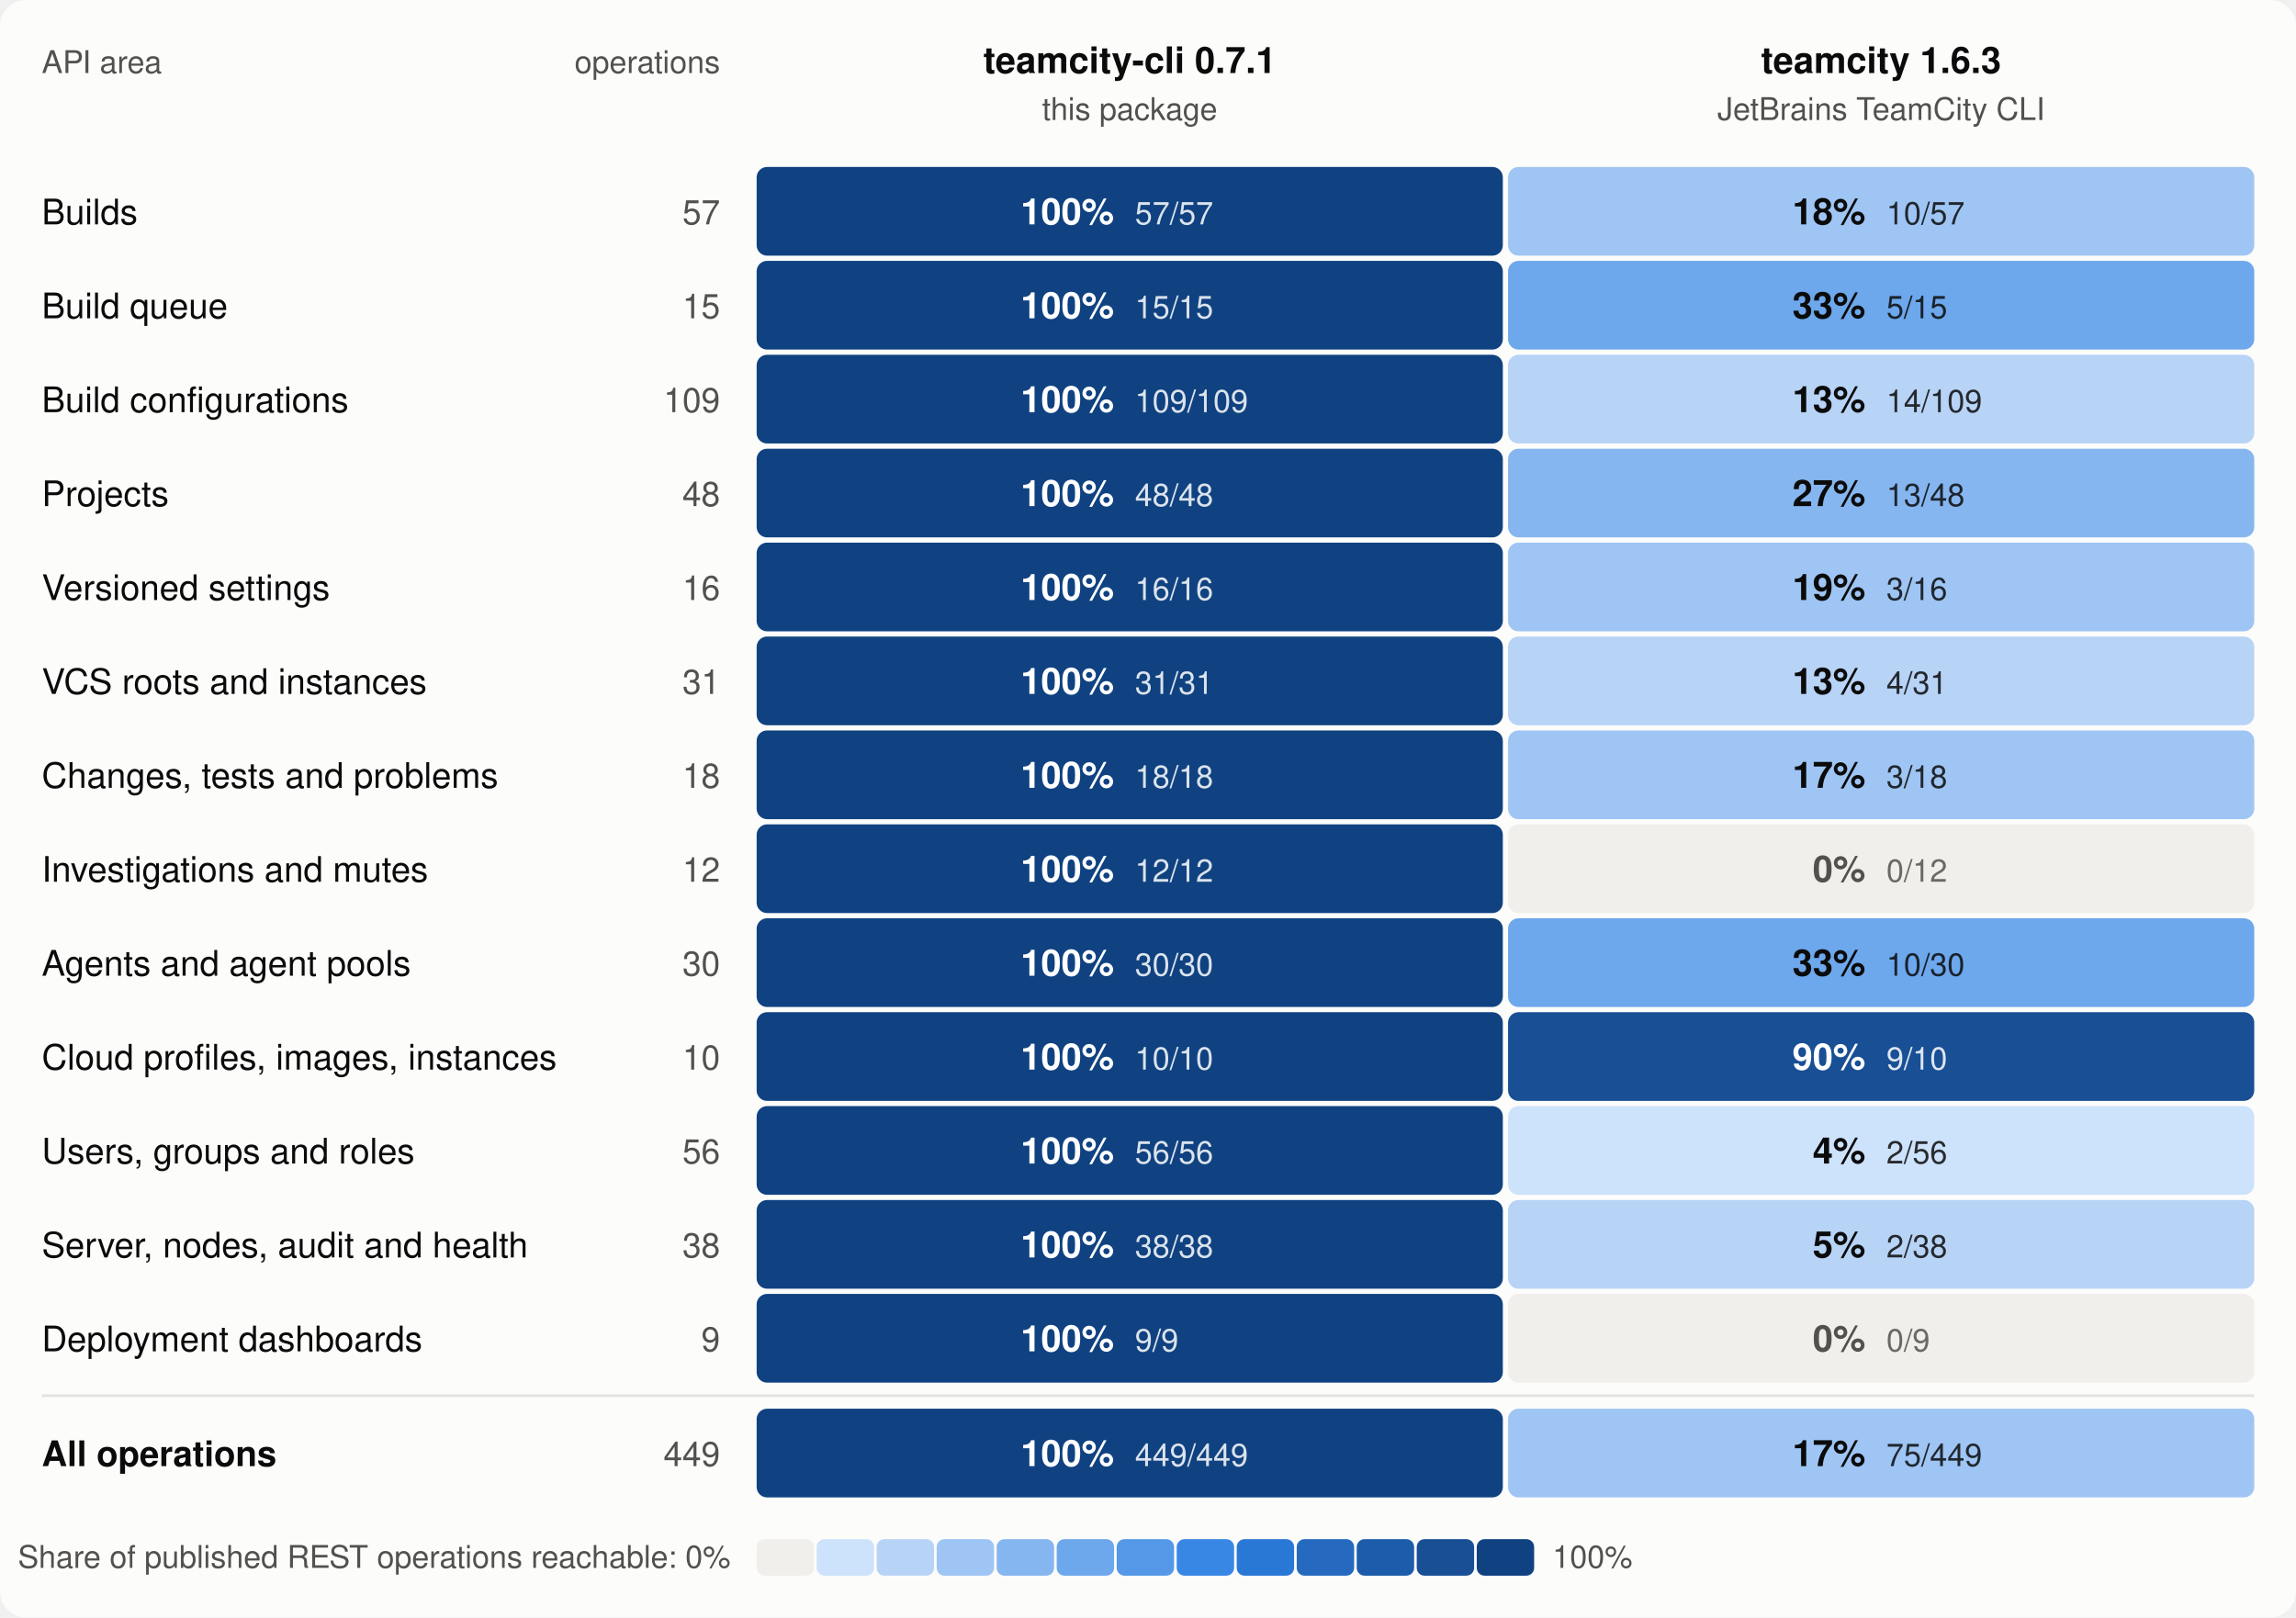
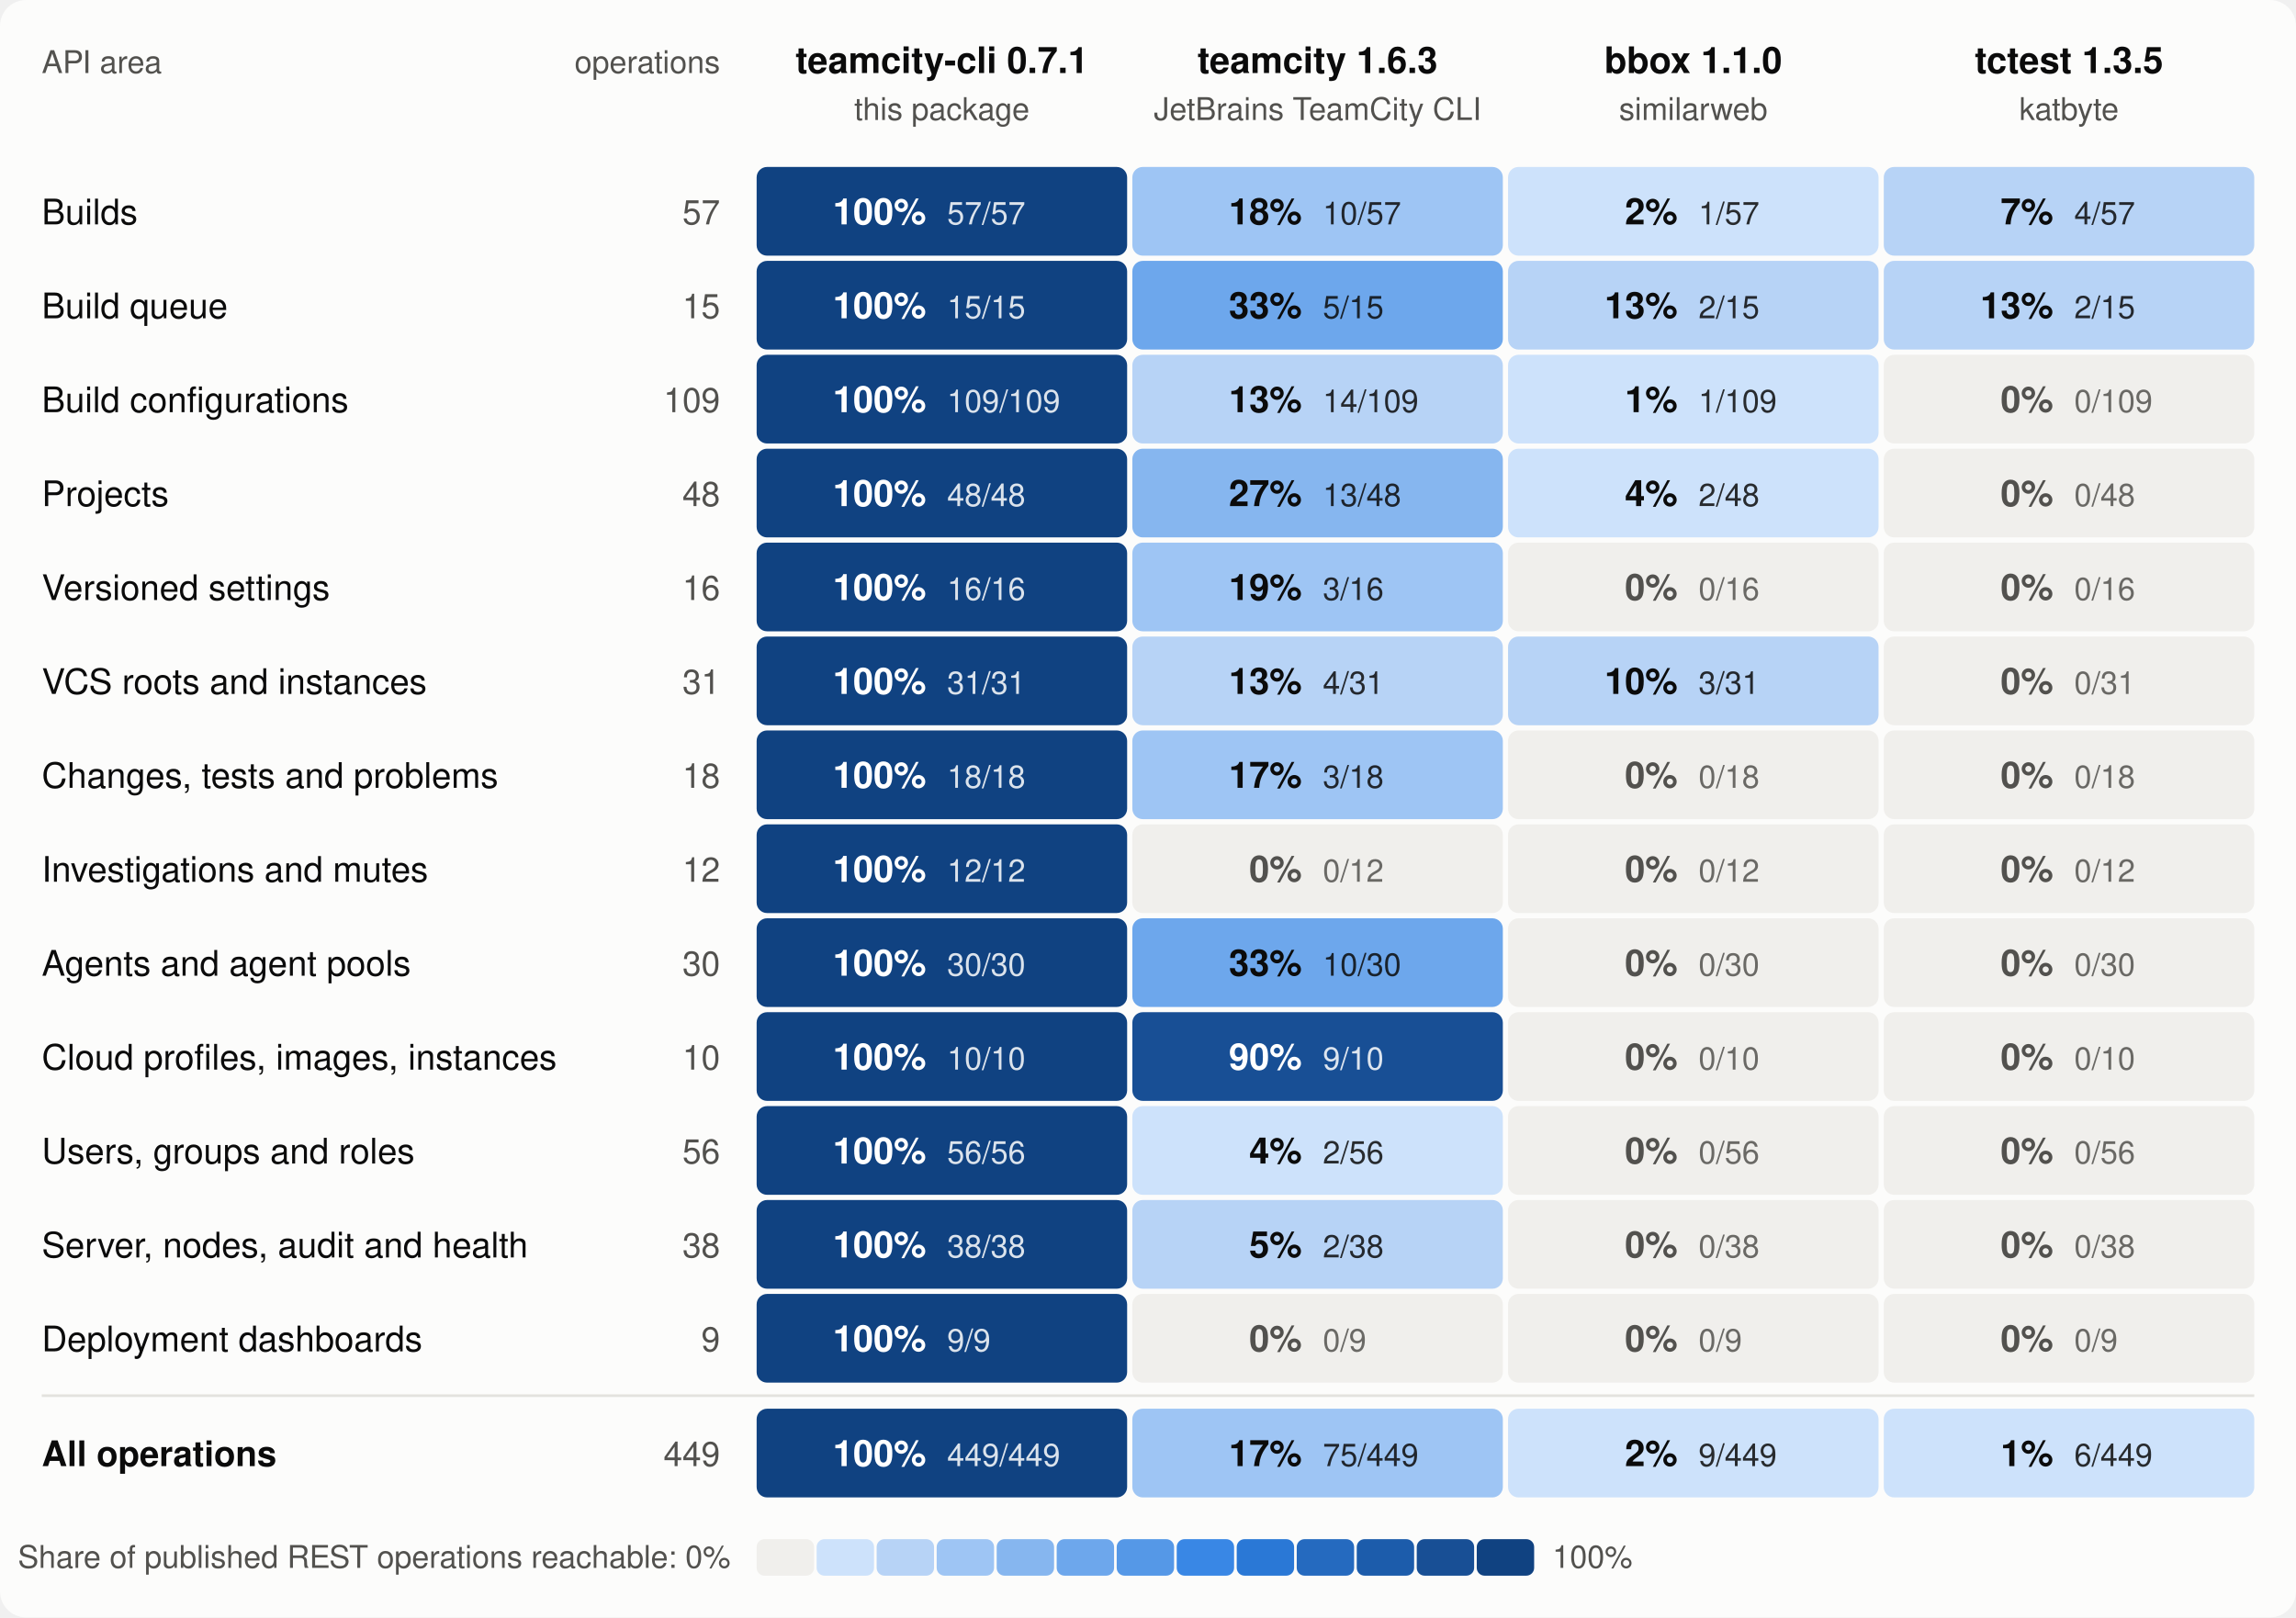
- <svg xmlns="http://www.w3.org/2000/svg" viewBox="0 0 880 620" width="880" height="620" font-family="-apple-system,BlinkMacSystemFont,'Segoe UI',Helvetica,Arial,sans-serif" role="img" aria-label="REST API coverage matrix: teamcity-cli 0.7.1 reaches 449 of 449 operations, the JetBrains teamcity 1.6.3 reaches 75 through dedicated commands">
+ <svg xmlns="http://www.w3.org/2000/svg" viewBox="0 0 880 620" width="880" height="620" font-family="-apple-system,BlinkMacSystemFont,'Segoe UI',Helvetica,Arial,sans-serif" role="img" aria-label="REST API coverage matrix: teamcity-cli 0.7.1 reaches 449 of 449 operations, the JetBrains teamcity 1.6.3 reaches 75 through dedicated commands, bbox 1.1.0 reaches 9 and tctest 1.3.5 reaches 6">
  <rect width="880" height="620" rx="10" fill="#fcfcfb" />
-   <text x="433" y="28" text-anchor="middle" font-size="14" font-weight="600" fill="#0b0b0b">teamcity-cli 0.7.1</text>
-   <text x="433" y="46" text-anchor="middle" font-size="12" fill="#52514e">this package</text>
-   <text x="721" y="28" text-anchor="middle" font-size="14" font-weight="600" fill="#0b0b0b">teamcity 1.6.3</text>
-   <text x="721" y="46" text-anchor="middle" font-size="12" fill="#52514e">JetBrains TeamCity CLI</text>
+   <text x="361" y="28" text-anchor="middle" font-size="14" font-weight="600" fill="#0b0b0b">teamcity-cli 0.7.1</text>
+   <text x="361" y="46" text-anchor="middle" font-size="12" fill="#52514e">this package</text>
+   <text x="505" y="28" text-anchor="middle" font-size="14" font-weight="600" fill="#0b0b0b">teamcity 1.6.3</text>
+   <text x="505" y="46" text-anchor="middle" font-size="12" fill="#52514e">JetBrains TeamCity CLI</text>
+   <text x="649" y="28" text-anchor="middle" font-size="14" font-weight="600" fill="#0b0b0b">bbox 1.1.0</text>
+   <text x="649" y="46" text-anchor="middle" font-size="12" fill="#52514e">similarweb</text>
+   <text x="793" y="28" text-anchor="middle" font-size="14" font-weight="600" fill="#0b0b0b">tctest 1.3.5</text>
+   <text x="793" y="46" text-anchor="middle" font-size="12" fill="#52514e">katbyte</text>
  <text x="16" y="28" font-size="12" fill="#52514e">API area</text>
  <text x="276" y="28" text-anchor="end" font-size="12" fill="#52514e">operations</text>
  <text x="16" y="86" font-size="13.5" fill="#0b0b0b">Builds</text>
  <text x="276" y="86" text-anchor="end" font-size="13" fill="#52514e">57</text>
-   <rect x="290" y="64" width="286" height="34" rx="4" fill="#104281" />
-   <text x="427" y="86" text-anchor="end" font-size="14" font-weight="600" fill="#ffffff">100%</text>
-   <text x="435" y="86" font-size="12" fill="#ffffff" opacity="0.85">57/57</text>
-   <rect x="578" y="64" width="286" height="34" rx="4" fill="#9ec5f4" />
-   <text x="715" y="86" text-anchor="end" font-size="14" font-weight="600" fill="#0b0b0b">18%</text>
-   <text x="723" y="86" font-size="12" fill="#0b0b0b" opacity="0.85">10/57</text>
+   <rect x="290" y="64" width="142" height="34" rx="4" fill="#104281" />
+   <text x="355" y="86" text-anchor="end" font-size="14" font-weight="600" fill="#ffffff">100%</text>
+   <text x="363" y="86" font-size="12" fill="#ffffff" opacity="0.85">57/57</text>
+   <rect x="434" y="64" width="142" height="34" rx="4" fill="#9ec5f4" />
+   <text x="499" y="86" text-anchor="end" font-size="14" font-weight="600" fill="#0b0b0b">18%</text>
+   <text x="507" y="86" font-size="12" fill="#0b0b0b" opacity="0.85">10/57</text>
+   <rect x="578" y="64" width="142" height="34" rx="4" fill="#cde2fb" />
+   <text x="643" y="86" text-anchor="end" font-size="14" font-weight="600" fill="#0b0b0b">2%</text>
+   <text x="651" y="86" font-size="12" fill="#0b0b0b" opacity="0.85">1/57</text>
+   <rect x="722" y="64" width="142" height="34" rx="4" fill="#b7d3f6" />
+   <text x="787" y="86" text-anchor="end" font-size="14" font-weight="600" fill="#0b0b0b">7%</text>
+   <text x="795" y="86" font-size="12" fill="#0b0b0b" opacity="0.85">4/57</text>
  <text x="16" y="122" font-size="13.5" fill="#0b0b0b">Build queue</text>
  <text x="276" y="122" text-anchor="end" font-size="13" fill="#52514e">15</text>
-   <rect x="290" y="100" width="286" height="34" rx="4" fill="#104281" />
-   <text x="427" y="122" text-anchor="end" font-size="14" font-weight="600" fill="#ffffff">100%</text>
-   <text x="435" y="122" font-size="12" fill="#ffffff" opacity="0.85">15/15</text>
-   <rect x="578" y="100" width="286" height="34" rx="4" fill="#6da7ec" />
-   <text x="715" y="122" text-anchor="end" font-size="14" font-weight="600" fill="#0b0b0b">33%</text>
-   <text x="723" y="122" font-size="12" fill="#0b0b0b" opacity="0.85">5/15</text>
+   <rect x="290" y="100" width="142" height="34" rx="4" fill="#104281" />
+   <text x="355" y="122" text-anchor="end" font-size="14" font-weight="600" fill="#ffffff">100%</text>
+   <text x="363" y="122" font-size="12" fill="#ffffff" opacity="0.85">15/15</text>
+   <rect x="434" y="100" width="142" height="34" rx="4" fill="#6da7ec" />
+   <text x="499" y="122" text-anchor="end" font-size="14" font-weight="600" fill="#0b0b0b">33%</text>
+   <text x="507" y="122" font-size="12" fill="#0b0b0b" opacity="0.85">5/15</text>
+   <rect x="578" y="100" width="142" height="34" rx="4" fill="#b7d3f6" />
+   <text x="643" y="122" text-anchor="end" font-size="14" font-weight="600" fill="#0b0b0b">13%</text>
+   <text x="651" y="122" font-size="12" fill="#0b0b0b" opacity="0.85">2/15</text>
+   <rect x="722" y="100" width="142" height="34" rx="4" fill="#b7d3f6" />
+   <text x="787" y="122" text-anchor="end" font-size="14" font-weight="600" fill="#0b0b0b">13%</text>
+   <text x="795" y="122" font-size="12" fill="#0b0b0b" opacity="0.85">2/15</text>
  <text x="16" y="158" font-size="13.5" fill="#0b0b0b">Build configurations</text>
  <text x="276" y="158" text-anchor="end" font-size="13" fill="#52514e">109</text>
-   <rect x="290" y="136" width="286" height="34" rx="4" fill="#104281" />
-   <text x="427" y="158" text-anchor="end" font-size="14" font-weight="600" fill="#ffffff">100%</text>
-   <text x="435" y="158" font-size="12" fill="#ffffff" opacity="0.85">109/109</text>
-   <rect x="578" y="136" width="286" height="34" rx="4" fill="#b7d3f6" />
-   <text x="715" y="158" text-anchor="end" font-size="14" font-weight="600" fill="#0b0b0b">13%</text>
-   <text x="723" y="158" font-size="12" fill="#0b0b0b" opacity="0.85">14/109</text>
+   <rect x="290" y="136" width="142" height="34" rx="4" fill="#104281" />
+   <text x="355" y="158" text-anchor="end" font-size="14" font-weight="600" fill="#ffffff">100%</text>
+   <text x="363" y="158" font-size="12" fill="#ffffff" opacity="0.85">109/109</text>
+   <rect x="434" y="136" width="142" height="34" rx="4" fill="#b7d3f6" />
+   <text x="499" y="158" text-anchor="end" font-size="14" font-weight="600" fill="#0b0b0b">13%</text>
+   <text x="507" y="158" font-size="12" fill="#0b0b0b" opacity="0.85">14/109</text>
+   <rect x="578" y="136" width="142" height="34" rx="4" fill="#cde2fb" />
+   <text x="643" y="158" text-anchor="end" font-size="14" font-weight="600" fill="#0b0b0b">1%</text>
+   <text x="651" y="158" font-size="12" fill="#0b0b0b" opacity="0.85">1/109</text>
+   <rect x="722" y="136" width="142" height="34" rx="4" fill="#f0efec" />
+   <text x="787" y="158" text-anchor="end" font-size="14" font-weight="600" fill="#52514e">0%</text>
+   <text x="795" y="158" font-size="12" fill="#52514e" opacity="0.85">0/109</text>
  <text x="16" y="194" font-size="13.5" fill="#0b0b0b">Projects</text>
  <text x="276" y="194" text-anchor="end" font-size="13" fill="#52514e">48</text>
-   <rect x="290" y="172" width="286" height="34" rx="4" fill="#104281" />
-   <text x="427" y="194" text-anchor="end" font-size="14" font-weight="600" fill="#ffffff">100%</text>
-   <text x="435" y="194" font-size="12" fill="#ffffff" opacity="0.85">48/48</text>
-   <rect x="578" y="172" width="286" height="34" rx="4" fill="#86b6ef" />
-   <text x="715" y="194" text-anchor="end" font-size="14" font-weight="600" fill="#0b0b0b">27%</text>
-   <text x="723" y="194" font-size="12" fill="#0b0b0b" opacity="0.85">13/48</text>
+   <rect x="290" y="172" width="142" height="34" rx="4" fill="#104281" />
+   <text x="355" y="194" text-anchor="end" font-size="14" font-weight="600" fill="#ffffff">100%</text>
+   <text x="363" y="194" font-size="12" fill="#ffffff" opacity="0.85">48/48</text>
+   <rect x="434" y="172" width="142" height="34" rx="4" fill="#86b6ef" />
+   <text x="499" y="194" text-anchor="end" font-size="14" font-weight="600" fill="#0b0b0b">27%</text>
+   <text x="507" y="194" font-size="12" fill="#0b0b0b" opacity="0.85">13/48</text>
+   <rect x="578" y="172" width="142" height="34" rx="4" fill="#cde2fb" />
+   <text x="643" y="194" text-anchor="end" font-size="14" font-weight="600" fill="#0b0b0b">4%</text>
+   <text x="651" y="194" font-size="12" fill="#0b0b0b" opacity="0.85">2/48</text>
+   <rect x="722" y="172" width="142" height="34" rx="4" fill="#f0efec" />
+   <text x="787" y="194" text-anchor="end" font-size="14" font-weight="600" fill="#52514e">0%</text>
+   <text x="795" y="194" font-size="12" fill="#52514e" opacity="0.85">0/48</text>
  <text x="16" y="230" font-size="13.5" fill="#0b0b0b">Versioned settings</text>
  <text x="276" y="230" text-anchor="end" font-size="13" fill="#52514e">16</text>
-   <rect x="290" y="208" width="286" height="34" rx="4" fill="#104281" />
-   <text x="427" y="230" text-anchor="end" font-size="14" font-weight="600" fill="#ffffff">100%</text>
-   <text x="435" y="230" font-size="12" fill="#ffffff" opacity="0.85">16/16</text>
-   <rect x="578" y="208" width="286" height="34" rx="4" fill="#9ec5f4" />
-   <text x="715" y="230" text-anchor="end" font-size="14" font-weight="600" fill="#0b0b0b">19%</text>
-   <text x="723" y="230" font-size="12" fill="#0b0b0b" opacity="0.85">3/16</text>
+   <rect x="290" y="208" width="142" height="34" rx="4" fill="#104281" />
+   <text x="355" y="230" text-anchor="end" font-size="14" font-weight="600" fill="#ffffff">100%</text>
+   <text x="363" y="230" font-size="12" fill="#ffffff" opacity="0.85">16/16</text>
+   <rect x="434" y="208" width="142" height="34" rx="4" fill="#9ec5f4" />
+   <text x="499" y="230" text-anchor="end" font-size="14" font-weight="600" fill="#0b0b0b">19%</text>
+   <text x="507" y="230" font-size="12" fill="#0b0b0b" opacity="0.85">3/16</text>
+   <rect x="578" y="208" width="142" height="34" rx="4" fill="#f0efec" />
+   <text x="643" y="230" text-anchor="end" font-size="14" font-weight="600" fill="#52514e">0%</text>
+   <text x="651" y="230" font-size="12" fill="#52514e" opacity="0.85">0/16</text>
+   <rect x="722" y="208" width="142" height="34" rx="4" fill="#f0efec" />
+   <text x="787" y="230" text-anchor="end" font-size="14" font-weight="600" fill="#52514e">0%</text>
+   <text x="795" y="230" font-size="12" fill="#52514e" opacity="0.85">0/16</text>
  <text x="16" y="266" font-size="13.5" fill="#0b0b0b">VCS roots and instances</text>
  <text x="276" y="266" text-anchor="end" font-size="13" fill="#52514e">31</text>
-   <rect x="290" y="244" width="286" height="34" rx="4" fill="#104281" />
-   <text x="427" y="266" text-anchor="end" font-size="14" font-weight="600" fill="#ffffff">100%</text>
-   <text x="435" y="266" font-size="12" fill="#ffffff" opacity="0.85">31/31</text>
-   <rect x="578" y="244" width="286" height="34" rx="4" fill="#b7d3f6" />
-   <text x="715" y="266" text-anchor="end" font-size="14" font-weight="600" fill="#0b0b0b">13%</text>
-   <text x="723" y="266" font-size="12" fill="#0b0b0b" opacity="0.85">4/31</text>
+   <rect x="290" y="244" width="142" height="34" rx="4" fill="#104281" />
+   <text x="355" y="266" text-anchor="end" font-size="14" font-weight="600" fill="#ffffff">100%</text>
+   <text x="363" y="266" font-size="12" fill="#ffffff" opacity="0.85">31/31</text>
+   <rect x="434" y="244" width="142" height="34" rx="4" fill="#b7d3f6" />
+   <text x="499" y="266" text-anchor="end" font-size="14" font-weight="600" fill="#0b0b0b">13%</text>
+   <text x="507" y="266" font-size="12" fill="#0b0b0b" opacity="0.85">4/31</text>
+   <rect x="578" y="244" width="142" height="34" rx="4" fill="#b7d3f6" />
+   <text x="643" y="266" text-anchor="end" font-size="14" font-weight="600" fill="#0b0b0b">10%</text>
+   <text x="651" y="266" font-size="12" fill="#0b0b0b" opacity="0.85">3/31</text>
+   <rect x="722" y="244" width="142" height="34" rx="4" fill="#f0efec" />
+   <text x="787" y="266" text-anchor="end" font-size="14" font-weight="600" fill="#52514e">0%</text>
+   <text x="795" y="266" font-size="12" fill="#52514e" opacity="0.85">0/31</text>
  <text x="16" y="302" font-size="13.5" fill="#0b0b0b">Changes, tests and problems</text>
  <text x="276" y="302" text-anchor="end" font-size="13" fill="#52514e">18</text>
-   <rect x="290" y="280" width="286" height="34" rx="4" fill="#104281" />
-   <text x="427" y="302" text-anchor="end" font-size="14" font-weight="600" fill="#ffffff">100%</text>
-   <text x="435" y="302" font-size="12" fill="#ffffff" opacity="0.85">18/18</text>
-   <rect x="578" y="280" width="286" height="34" rx="4" fill="#9ec5f4" />
-   <text x="715" y="302" text-anchor="end" font-size="14" font-weight="600" fill="#0b0b0b">17%</text>
-   <text x="723" y="302" font-size="12" fill="#0b0b0b" opacity="0.85">3/18</text>
+   <rect x="290" y="280" width="142" height="34" rx="4" fill="#104281" />
+   <text x="355" y="302" text-anchor="end" font-size="14" font-weight="600" fill="#ffffff">100%</text>
+   <text x="363" y="302" font-size="12" fill="#ffffff" opacity="0.85">18/18</text>
+   <rect x="434" y="280" width="142" height="34" rx="4" fill="#9ec5f4" />
+   <text x="499" y="302" text-anchor="end" font-size="14" font-weight="600" fill="#0b0b0b">17%</text>
+   <text x="507" y="302" font-size="12" fill="#0b0b0b" opacity="0.85">3/18</text>
+   <rect x="578" y="280" width="142" height="34" rx="4" fill="#f0efec" />
+   <text x="643" y="302" text-anchor="end" font-size="14" font-weight="600" fill="#52514e">0%</text>
+   <text x="651" y="302" font-size="12" fill="#52514e" opacity="0.85">0/18</text>
+   <rect x="722" y="280" width="142" height="34" rx="4" fill="#f0efec" />
+   <text x="787" y="302" text-anchor="end" font-size="14" font-weight="600" fill="#52514e">0%</text>
+   <text x="795" y="302" font-size="12" fill="#52514e" opacity="0.85">0/18</text>
  <text x="16" y="338" font-size="13.5" fill="#0b0b0b">Investigations and mutes</text>
  <text x="276" y="338" text-anchor="end" font-size="13" fill="#52514e">12</text>
-   <rect x="290" y="316" width="286" height="34" rx="4" fill="#104281" />
-   <text x="427" y="338" text-anchor="end" font-size="14" font-weight="600" fill="#ffffff">100%</text>
-   <text x="435" y="338" font-size="12" fill="#ffffff" opacity="0.85">12/12</text>
-   <rect x="578" y="316" width="286" height="34" rx="4" fill="#f0efec" />
-   <text x="715" y="338" text-anchor="end" font-size="14" font-weight="600" fill="#52514e">0%</text>
-   <text x="723" y="338" font-size="12" fill="#52514e" opacity="0.85">0/12</text>
+   <rect x="290" y="316" width="142" height="34" rx="4" fill="#104281" />
+   <text x="355" y="338" text-anchor="end" font-size="14" font-weight="600" fill="#ffffff">100%</text>
+   <text x="363" y="338" font-size="12" fill="#ffffff" opacity="0.85">12/12</text>
+   <rect x="434" y="316" width="142" height="34" rx="4" fill="#f0efec" />
+   <text x="499" y="338" text-anchor="end" font-size="14" font-weight="600" fill="#52514e">0%</text>
+   <text x="507" y="338" font-size="12" fill="#52514e" opacity="0.85">0/12</text>
+   <rect x="578" y="316" width="142" height="34" rx="4" fill="#f0efec" />
+   <text x="643" y="338" text-anchor="end" font-size="14" font-weight="600" fill="#52514e">0%</text>
+   <text x="651" y="338" font-size="12" fill="#52514e" opacity="0.85">0/12</text>
+   <rect x="722" y="316" width="142" height="34" rx="4" fill="#f0efec" />
+   <text x="787" y="338" text-anchor="end" font-size="14" font-weight="600" fill="#52514e">0%</text>
+   <text x="795" y="338" font-size="12" fill="#52514e" opacity="0.85">0/12</text>
  <text x="16" y="374" font-size="13.5" fill="#0b0b0b">Agents and agent pools</text>
  <text x="276" y="374" text-anchor="end" font-size="13" fill="#52514e">30</text>
-   <rect x="290" y="352" width="286" height="34" rx="4" fill="#104281" />
-   <text x="427" y="374" text-anchor="end" font-size="14" font-weight="600" fill="#ffffff">100%</text>
-   <text x="435" y="374" font-size="12" fill="#ffffff" opacity="0.85">30/30</text>
-   <rect x="578" y="352" width="286" height="34" rx="4" fill="#6da7ec" />
-   <text x="715" y="374" text-anchor="end" font-size="14" font-weight="600" fill="#0b0b0b">33%</text>
-   <text x="723" y="374" font-size="12" fill="#0b0b0b" opacity="0.85">10/30</text>
+   <rect x="290" y="352" width="142" height="34" rx="4" fill="#104281" />
+   <text x="355" y="374" text-anchor="end" font-size="14" font-weight="600" fill="#ffffff">100%</text>
+   <text x="363" y="374" font-size="12" fill="#ffffff" opacity="0.85">30/30</text>
+   <rect x="434" y="352" width="142" height="34" rx="4" fill="#6da7ec" />
+   <text x="499" y="374" text-anchor="end" font-size="14" font-weight="600" fill="#0b0b0b">33%</text>
+   <text x="507" y="374" font-size="12" fill="#0b0b0b" opacity="0.85">10/30</text>
+   <rect x="578" y="352" width="142" height="34" rx="4" fill="#f0efec" />
+   <text x="643" y="374" text-anchor="end" font-size="14" font-weight="600" fill="#52514e">0%</text>
+   <text x="651" y="374" font-size="12" fill="#52514e" opacity="0.85">0/30</text>
+   <rect x="722" y="352" width="142" height="34" rx="4" fill="#f0efec" />
+   <text x="787" y="374" text-anchor="end" font-size="14" font-weight="600" fill="#52514e">0%</text>
+   <text x="795" y="374" font-size="12" fill="#52514e" opacity="0.85">0/30</text>
  <text x="16" y="410" font-size="13.5" fill="#0b0b0b">Cloud profiles, images, instances</text>
  <text x="276" y="410" text-anchor="end" font-size="13" fill="#52514e">10</text>
-   <rect x="290" y="388" width="286" height="34" rx="4" fill="#104281" />
-   <text x="427" y="410" text-anchor="end" font-size="14" font-weight="600" fill="#ffffff">100%</text>
-   <text x="435" y="410" font-size="12" fill="#ffffff" opacity="0.85">10/10</text>
-   <rect x="578" y="388" width="286" height="34" rx="4" fill="#184f95" />
-   <text x="715" y="410" text-anchor="end" font-size="14" font-weight="600" fill="#ffffff">90%</text>
-   <text x="723" y="410" font-size="12" fill="#ffffff" opacity="0.85">9/10</text>
+   <rect x="290" y="388" width="142" height="34" rx="4" fill="#104281" />
+   <text x="355" y="410" text-anchor="end" font-size="14" font-weight="600" fill="#ffffff">100%</text>
+   <text x="363" y="410" font-size="12" fill="#ffffff" opacity="0.85">10/10</text>
+   <rect x="434" y="388" width="142" height="34" rx="4" fill="#184f95" />
+   <text x="499" y="410" text-anchor="end" font-size="14" font-weight="600" fill="#ffffff">90%</text>
+   <text x="507" y="410" font-size="12" fill="#ffffff" opacity="0.85">9/10</text>
+   <rect x="578" y="388" width="142" height="34" rx="4" fill="#f0efec" />
+   <text x="643" y="410" text-anchor="end" font-size="14" font-weight="600" fill="#52514e">0%</text>
+   <text x="651" y="410" font-size="12" fill="#52514e" opacity="0.85">0/10</text>
+   <rect x="722" y="388" width="142" height="34" rx="4" fill="#f0efec" />
+   <text x="787" y="410" text-anchor="end" font-size="14" font-weight="600" fill="#52514e">0%</text>
+   <text x="795" y="410" font-size="12" fill="#52514e" opacity="0.85">0/10</text>
  <text x="16" y="446" font-size="13.5" fill="#0b0b0b">Users, groups and roles</text>
  <text x="276" y="446" text-anchor="end" font-size="13" fill="#52514e">56</text>
-   <rect x="290" y="424" width="286" height="34" rx="4" fill="#104281" />
-   <text x="427" y="446" text-anchor="end" font-size="14" font-weight="600" fill="#ffffff">100%</text>
-   <text x="435" y="446" font-size="12" fill="#ffffff" opacity="0.85">56/56</text>
-   <rect x="578" y="424" width="286" height="34" rx="4" fill="#cde2fb" />
-   <text x="715" y="446" text-anchor="end" font-size="14" font-weight="600" fill="#0b0b0b">4%</text>
-   <text x="723" y="446" font-size="12" fill="#0b0b0b" opacity="0.85">2/56</text>
+   <rect x="290" y="424" width="142" height="34" rx="4" fill="#104281" />
+   <text x="355" y="446" text-anchor="end" font-size="14" font-weight="600" fill="#ffffff">100%</text>
+   <text x="363" y="446" font-size="12" fill="#ffffff" opacity="0.85">56/56</text>
+   <rect x="434" y="424" width="142" height="34" rx="4" fill="#cde2fb" />
+   <text x="499" y="446" text-anchor="end" font-size="14" font-weight="600" fill="#0b0b0b">4%</text>
+   <text x="507" y="446" font-size="12" fill="#0b0b0b" opacity="0.85">2/56</text>
+   <rect x="578" y="424" width="142" height="34" rx="4" fill="#f0efec" />
+   <text x="643" y="446" text-anchor="end" font-size="14" font-weight="600" fill="#52514e">0%</text>
+   <text x="651" y="446" font-size="12" fill="#52514e" opacity="0.85">0/56</text>
+   <rect x="722" y="424" width="142" height="34" rx="4" fill="#f0efec" />
+   <text x="787" y="446" text-anchor="end" font-size="14" font-weight="600" fill="#52514e">0%</text>
+   <text x="795" y="446" font-size="12" fill="#52514e" opacity="0.85">0/56</text>
  <text x="16" y="482" font-size="13.5" fill="#0b0b0b">Server, nodes, audit and health</text>
  <text x="276" y="482" text-anchor="end" font-size="13" fill="#52514e">38</text>
-   <rect x="290" y="460" width="286" height="34" rx="4" fill="#104281" />
-   <text x="427" y="482" text-anchor="end" font-size="14" font-weight="600" fill="#ffffff">100%</text>
-   <text x="435" y="482" font-size="12" fill="#ffffff" opacity="0.85">38/38</text>
-   <rect x="578" y="460" width="286" height="34" rx="4" fill="#b7d3f6" />
-   <text x="715" y="482" text-anchor="end" font-size="14" font-weight="600" fill="#0b0b0b">5%</text>
-   <text x="723" y="482" font-size="12" fill="#0b0b0b" opacity="0.85">2/38</text>
+   <rect x="290" y="460" width="142" height="34" rx="4" fill="#104281" />
+   <text x="355" y="482" text-anchor="end" font-size="14" font-weight="600" fill="#ffffff">100%</text>
+   <text x="363" y="482" font-size="12" fill="#ffffff" opacity="0.85">38/38</text>
+   <rect x="434" y="460" width="142" height="34" rx="4" fill="#b7d3f6" />
+   <text x="499" y="482" text-anchor="end" font-size="14" font-weight="600" fill="#0b0b0b">5%</text>
+   <text x="507" y="482" font-size="12" fill="#0b0b0b" opacity="0.85">2/38</text>
+   <rect x="578" y="460" width="142" height="34" rx="4" fill="#f0efec" />
+   <text x="643" y="482" text-anchor="end" font-size="14" font-weight="600" fill="#52514e">0%</text>
+   <text x="651" y="482" font-size="12" fill="#52514e" opacity="0.85">0/38</text>
+   <rect x="722" y="460" width="142" height="34" rx="4" fill="#f0efec" />
+   <text x="787" y="482" text-anchor="end" font-size="14" font-weight="600" fill="#52514e">0%</text>
+   <text x="795" y="482" font-size="12" fill="#52514e" opacity="0.85">0/38</text>
  <text x="16" y="518" font-size="13.5" fill="#0b0b0b">Deployment dashboards</text>
  <text x="276" y="518" text-anchor="end" font-size="13" fill="#52514e">9</text>
-   <rect x="290" y="496" width="286" height="34" rx="4" fill="#104281" />
-   <text x="427" y="518" text-anchor="end" font-size="14" font-weight="600" fill="#ffffff">100%</text>
-   <text x="435" y="518" font-size="12" fill="#ffffff" opacity="0.85">9/9</text>
-   <rect x="578" y="496" width="286" height="34" rx="4" fill="#f0efec" />
-   <text x="715" y="518" text-anchor="end" font-size="14" font-weight="600" fill="#52514e">0%</text>
-   <text x="723" y="518" font-size="12" fill="#52514e" opacity="0.85">0/9</text>
+   <rect x="290" y="496" width="142" height="34" rx="4" fill="#104281" />
+   <text x="355" y="518" text-anchor="end" font-size="14" font-weight="600" fill="#ffffff">100%</text>
+   <text x="363" y="518" font-size="12" fill="#ffffff" opacity="0.85">9/9</text>
+   <rect x="434" y="496" width="142" height="34" rx="4" fill="#f0efec" />
+   <text x="499" y="518" text-anchor="end" font-size="14" font-weight="600" fill="#52514e">0%</text>
+   <text x="507" y="518" font-size="12" fill="#52514e" opacity="0.85">0/9</text>
+   <rect x="578" y="496" width="142" height="34" rx="4" fill="#f0efec" />
+   <text x="643" y="518" text-anchor="end" font-size="14" font-weight="600" fill="#52514e">0%</text>
+   <text x="651" y="518" font-size="12" fill="#52514e" opacity="0.85">0/9</text>
+   <rect x="722" y="496" width="142" height="34" rx="4" fill="#f0efec" />
+   <text x="787" y="518" text-anchor="end" font-size="14" font-weight="600" fill="#52514e">0%</text>
+   <text x="795" y="518" font-size="12" fill="#52514e" opacity="0.85">0/9</text>
  <line x1="16" x2="864" y1="535" y2="535" stroke="#e3e2de" />
  <text x="16" y="562" font-size="13.5" font-weight="600" fill="#0b0b0b">All operations</text>
  <text x="276" y="562" text-anchor="end" font-size="13" fill="#52514e">449</text>
-   <rect x="290" y="540" width="286" height="34" rx="4" fill="#104281" />
-   <text x="427" y="562" text-anchor="end" font-size="14" font-weight="600" fill="#ffffff">100%</text>
-   <text x="435" y="562" font-size="12" fill="#ffffff" opacity="0.85">449/449</text>
-   <rect x="578" y="540" width="286" height="34" rx="4" fill="#9ec5f4" />
-   <text x="715" y="562" text-anchor="end" font-size="14" font-weight="600" fill="#0b0b0b">17%</text>
-   <text x="723" y="562" font-size="12" fill="#0b0b0b" opacity="0.85">75/449</text>
+   <rect x="290" y="540" width="142" height="34" rx="4" fill="#104281" />
+   <text x="355" y="562" text-anchor="end" font-size="14" font-weight="600" fill="#ffffff">100%</text>
+   <text x="363" y="562" font-size="12" fill="#ffffff" opacity="0.85">449/449</text>
+   <rect x="434" y="540" width="142" height="34" rx="4" fill="#9ec5f4" />
+   <text x="499" y="562" text-anchor="end" font-size="14" font-weight="600" fill="#0b0b0b">17%</text>
+   <text x="507" y="562" font-size="12" fill="#0b0b0b" opacity="0.85">75/449</text>
+   <rect x="578" y="540" width="142" height="34" rx="4" fill="#cde2fb" />
+   <text x="643" y="562" text-anchor="end" font-size="14" font-weight="600" fill="#0b0b0b">2%</text>
+   <text x="651" y="562" font-size="12" fill="#0b0b0b" opacity="0.85">9/449</text>
+   <rect x="722" y="540" width="142" height="34" rx="4" fill="#cde2fb" />
+   <text x="787" y="562" text-anchor="end" font-size="14" font-weight="600" fill="#0b0b0b">1%</text>
+   <text x="795" y="562" font-size="12" fill="#0b0b0b" opacity="0.85">6/449</text>
  <text x="280" y="601" text-anchor="end" font-size="12" fill="#52514e">Share of published REST operations reachable: 0%</text>
  <rect x="290" y="590" width="22" height="14" rx="3" fill="#f0efec" />
  <rect x="313" y="590" width="22" height="14" rx="3" fill="#cde2fb" />
  <rect x="336" y="590" width="22" height="14" rx="3" fill="#b7d3f6" />
  <rect x="359" y="590" width="22" height="14" rx="3" fill="#9ec5f4" />
  <rect x="382" y="590" width="22" height="14" rx="3" fill="#86b6ef" />
  <rect x="405" y="590" width="22" height="14" rx="3" fill="#6da7ec" />
  <rect x="428" y="590" width="22" height="14" rx="3" fill="#5598e7" />
  <rect x="451" y="590" width="22" height="14" rx="3" fill="#3987e5" />
  <rect x="474" y="590" width="22" height="14" rx="3" fill="#2a78d6" />
  <rect x="497" y="590" width="22" height="14" rx="3" fill="#256abf" />
  <rect x="520" y="590" width="22" height="14" rx="3" fill="#1c5cab" />
  <rect x="543" y="590" width="22" height="14" rx="3" fill="#184f95" />
  <rect x="566" y="590" width="22" height="14" rx="3" fill="#104281" />
  <text x="595" y="601" font-size="12" fill="#52514e">100%</text>
</svg>
